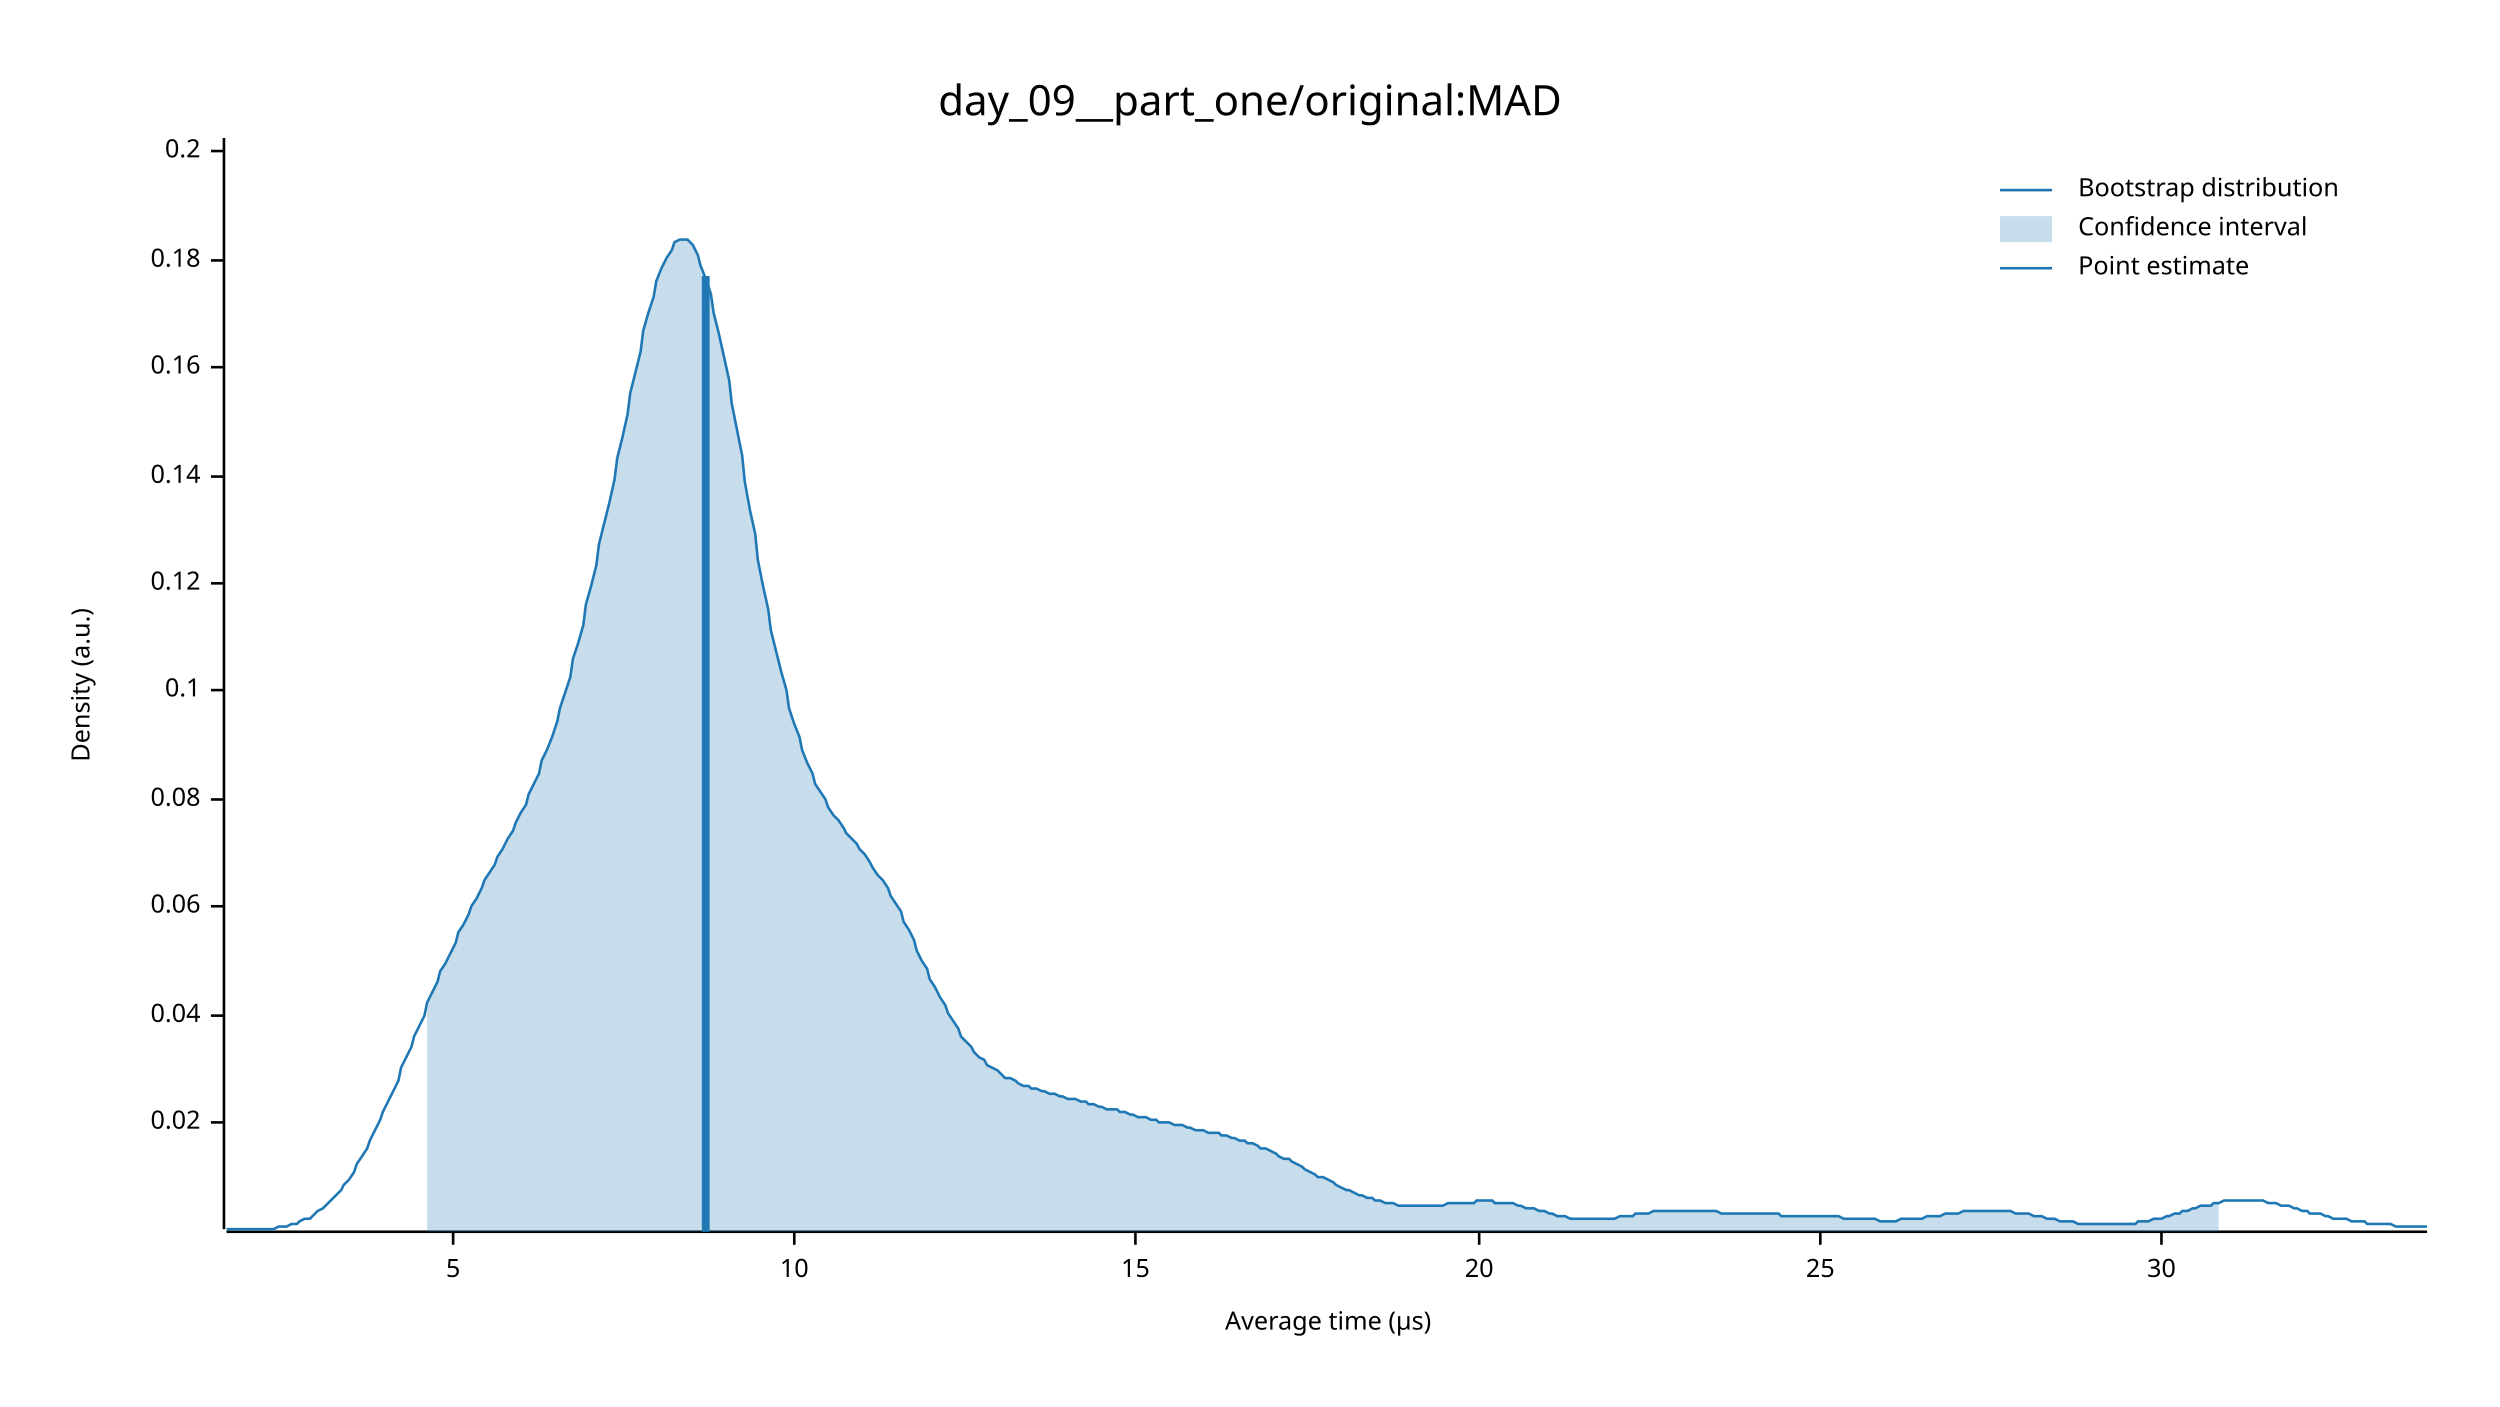
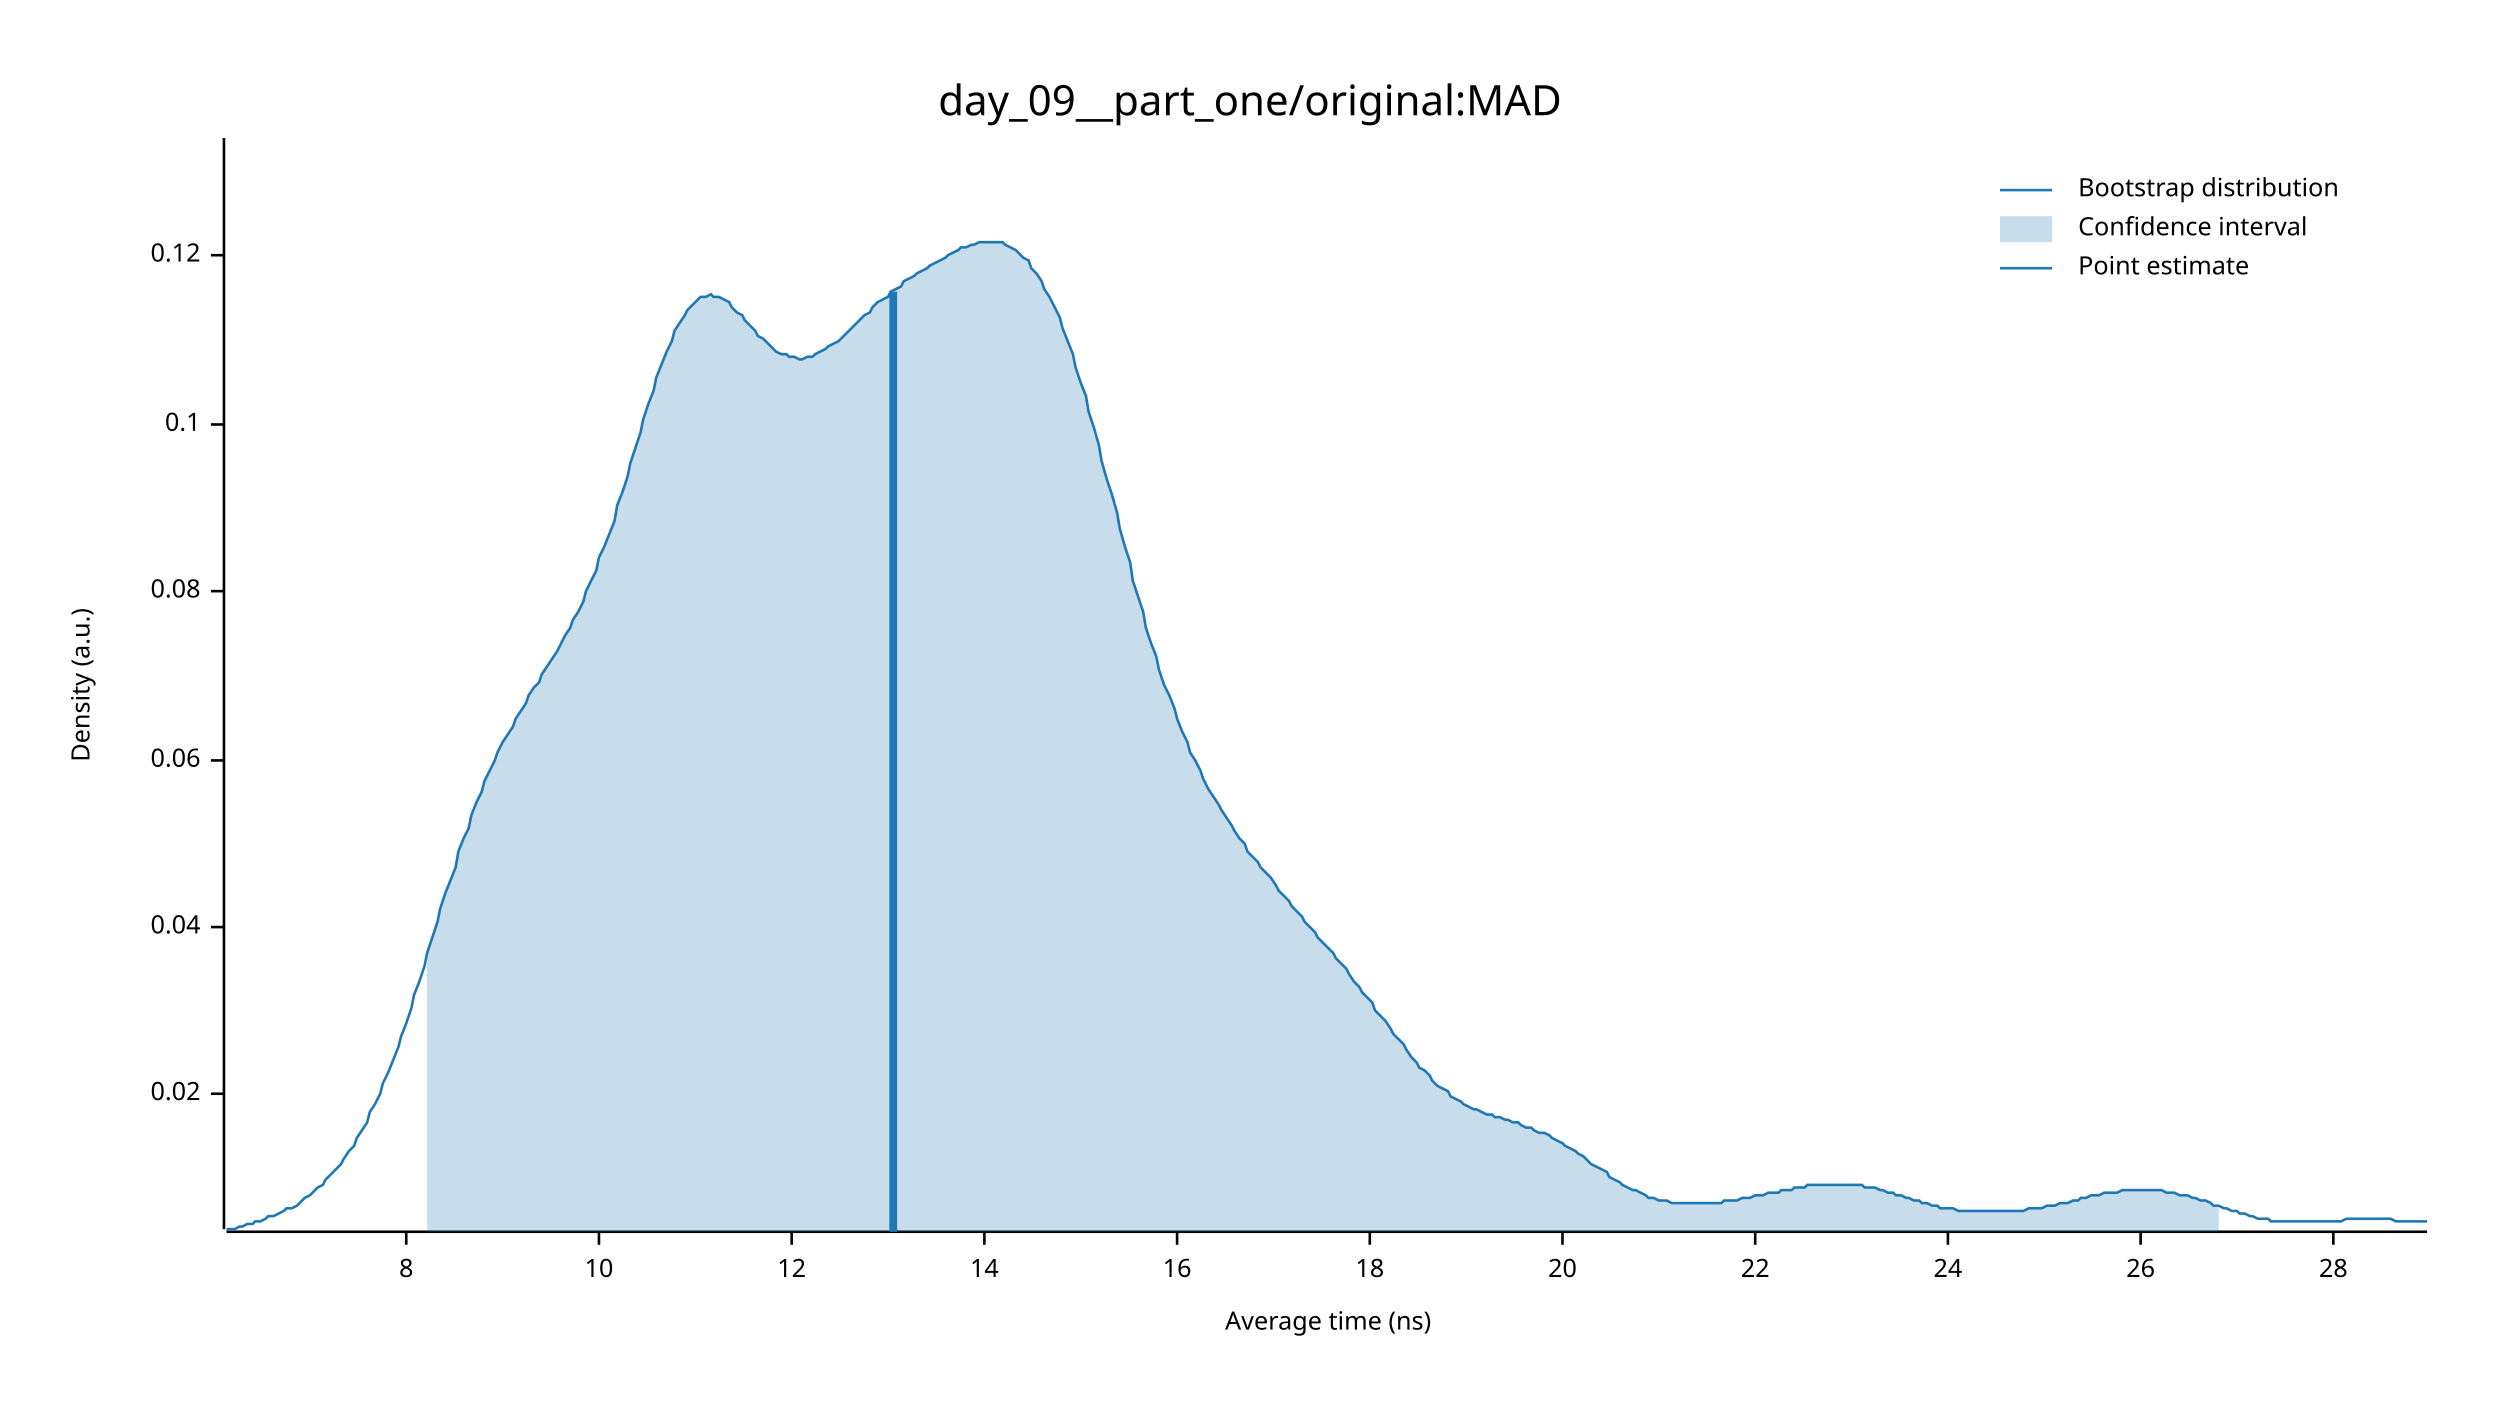
<svg xmlns="http://www.w3.org/2000/svg" width="960" height="540" viewBox="0 0 960 540">
  <text x="480" y="32" dy="0.76em" text-anchor="middle" font-family="sans-serif" font-size="16.129" opacity="1" fill="#000000">
day_09__part_one/original:MAD
</text>
  <text x="27" y="263" dy="0.76em" text-anchor="middle" font-family="sans-serif" font-size="9.677" opacity="1" fill="#000000" transform="rotate(270, 27, 263)">
Density (a.u.)
</text>
  <text x="510" y="513" dy="-0.5ex" text-anchor="middle" font-family="sans-serif" font-size="9.677" opacity="1" fill="#000000">
- Average time (µs)
+ Average time (ns)
</text>
  <polyline fill="none" opacity="1" stroke="#000000" stroke-width="1" points="86,53 86,472 " />
-   <text x="77" y="431" dy="0.5ex" text-anchor="end" font-family="sans-serif" font-size="9.677" opacity="1" fill="#000000">
+   <text x="77" y="420" dy="0.5ex" text-anchor="end" font-family="sans-serif" font-size="9.677" opacity="1" fill="#000000">
0.02
</text>
-   <polyline fill="none" opacity="1" stroke="#000000" stroke-width="1" points="81,431 86,431 " />
-   <text x="77" y="390" dy="0.5ex" text-anchor="end" font-family="sans-serif" font-size="9.677" opacity="1" fill="#000000">
+   <polyline fill="none" opacity="1" stroke="#000000" stroke-width="1" points="81,420 86,420 " />
+   <text x="77" y="356" dy="0.5ex" text-anchor="end" font-family="sans-serif" font-size="9.677" opacity="1" fill="#000000">
0.04
</text>
-   <polyline fill="none" opacity="1" stroke="#000000" stroke-width="1" points="81,390 86,390 " />
-   <text x="77" y="348" dy="0.5ex" text-anchor="end" font-family="sans-serif" font-size="9.677" opacity="1" fill="#000000">
+   <polyline fill="none" opacity="1" stroke="#000000" stroke-width="1" points="81,356 86,356 " />
+   <text x="77" y="292" dy="0.5ex" text-anchor="end" font-family="sans-serif" font-size="9.677" opacity="1" fill="#000000">
0.06
</text>
-   <polyline fill="none" opacity="1" stroke="#000000" stroke-width="1" points="81,348 86,348 " />
-   <text x="77" y="307" dy="0.5ex" text-anchor="end" font-family="sans-serif" font-size="9.677" opacity="1" fill="#000000">
+   <polyline fill="none" opacity="1" stroke="#000000" stroke-width="1" points="81,292 86,292 " />
+   <text x="77" y="227" dy="0.5ex" text-anchor="end" font-family="sans-serif" font-size="9.677" opacity="1" fill="#000000">
0.08
</text>
-   <polyline fill="none" opacity="1" stroke="#000000" stroke-width="1" points="81,307 86,307 " />
-   <text x="77" y="265" dy="0.5ex" text-anchor="end" font-family="sans-serif" font-size="9.677" opacity="1" fill="#000000">
+   <polyline fill="none" opacity="1" stroke="#000000" stroke-width="1" points="81,227 86,227 " />
+   <text x="77" y="163" dy="0.5ex" text-anchor="end" font-family="sans-serif" font-size="9.677" opacity="1" fill="#000000">
0.1
</text>
-   <polyline fill="none" opacity="1" stroke="#000000" stroke-width="1" points="81,265 86,265 " />
-   <text x="77" y="224" dy="0.5ex" text-anchor="end" font-family="sans-serif" font-size="9.677" opacity="1" fill="#000000">
+   <polyline fill="none" opacity="1" stroke="#000000" stroke-width="1" points="81,163 86,163 " />
+   <text x="77" y="98" dy="0.5ex" text-anchor="end" font-family="sans-serif" font-size="9.677" opacity="1" fill="#000000">
0.12
</text>
-   <polyline fill="none" opacity="1" stroke="#000000" stroke-width="1" points="81,224 86,224 " />
-   <text x="77" y="183" dy="0.5ex" text-anchor="end" font-family="sans-serif" font-size="9.677" opacity="1" fill="#000000">
- 0.14
+   <polyline fill="none" opacity="1" stroke="#000000" stroke-width="1" points="81,98 86,98 " />
+   <polyline fill="none" opacity="1" stroke="#000000" stroke-width="1" points="87,473 932,473 " />
+   <text x="156" y="483" dy="0.76em" text-anchor="middle" font-family="sans-serif" font-size="9.677" opacity="1" fill="#000000">
+ 8
</text>
-   <polyline fill="none" opacity="1" stroke="#000000" stroke-width="1" points="81,183 86,183 " />
-   <text x="77" y="141" dy="0.5ex" text-anchor="end" font-family="sans-serif" font-size="9.677" opacity="1" fill="#000000">
- 0.16
- </text>
-   <polyline fill="none" opacity="1" stroke="#000000" stroke-width="1" points="81,141 86,141 " />
-   <text x="77" y="100" dy="0.5ex" text-anchor="end" font-family="sans-serif" font-size="9.677" opacity="1" fill="#000000">
- 0.18
- </text>
-   <polyline fill="none" opacity="1" stroke="#000000" stroke-width="1" points="81,100 86,100 " />
-   <text x="77" y="58" dy="0.5ex" text-anchor="end" font-family="sans-serif" font-size="9.677" opacity="1" fill="#000000">
- 0.2
- </text>
-   <polyline fill="none" opacity="1" stroke="#000000" stroke-width="1" points="81,58 86,58 " />
-   <polyline fill="none" opacity="1" stroke="#000000" stroke-width="1" points="87,473 932,473 " />
-   <text x="174" y="483" dy="0.76em" text-anchor="middle" font-family="sans-serif" font-size="9.677" opacity="1" fill="#000000">
- 5
- </text>
-   <polyline fill="none" opacity="1" stroke="#000000" stroke-width="1" points="174,473 174,478 " />
-   <text x="305" y="483" dy="0.76em" text-anchor="middle" font-family="sans-serif" font-size="9.677" opacity="1" fill="#000000">
+   <polyline fill="none" opacity="1" stroke="#000000" stroke-width="1" points="156,473 156,478 " />
+   <text x="230" y="483" dy="0.76em" text-anchor="middle" font-family="sans-serif" font-size="9.677" opacity="1" fill="#000000">
10
</text>
-   <polyline fill="none" opacity="1" stroke="#000000" stroke-width="1" points="305,473 305,478 " />
-   <text x="436" y="483" dy="0.76em" text-anchor="middle" font-family="sans-serif" font-size="9.677" opacity="1" fill="#000000">
- 15
+   <polyline fill="none" opacity="1" stroke="#000000" stroke-width="1" points="230,473 230,478 " />
+   <text x="304" y="483" dy="0.76em" text-anchor="middle" font-family="sans-serif" font-size="9.677" opacity="1" fill="#000000">
+ 12
</text>
-   <polyline fill="none" opacity="1" stroke="#000000" stroke-width="1" points="436,473 436,478 " />
-   <text x="568" y="483" dy="0.76em" text-anchor="middle" font-family="sans-serif" font-size="9.677" opacity="1" fill="#000000">
+   <polyline fill="none" opacity="1" stroke="#000000" stroke-width="1" points="304,473 304,478 " />
+   <text x="378" y="483" dy="0.76em" text-anchor="middle" font-family="sans-serif" font-size="9.677" opacity="1" fill="#000000">
+ 14
+ </text>
+   <polyline fill="none" opacity="1" stroke="#000000" stroke-width="1" points="378,473 378,478 " />
+   <text x="452" y="483" dy="0.76em" text-anchor="middle" font-family="sans-serif" font-size="9.677" opacity="1" fill="#000000">
+ 16
+ </text>
+   <polyline fill="none" opacity="1" stroke="#000000" stroke-width="1" points="452,473 452,478 " />
+   <text x="526" y="483" dy="0.76em" text-anchor="middle" font-family="sans-serif" font-size="9.677" opacity="1" fill="#000000">
+ 18
+ </text>
+   <polyline fill="none" opacity="1" stroke="#000000" stroke-width="1" points="526,473 526,478 " />
+   <text x="600" y="483" dy="0.76em" text-anchor="middle" font-family="sans-serif" font-size="9.677" opacity="1" fill="#000000">
20
</text>
-   <polyline fill="none" opacity="1" stroke="#000000" stroke-width="1" points="568,473 568,478 " />
-   <text x="699" y="483" dy="0.76em" text-anchor="middle" font-family="sans-serif" font-size="9.677" opacity="1" fill="#000000">
- 25
+   <polyline fill="none" opacity="1" stroke="#000000" stroke-width="1" points="600,473 600,478 " />
+   <text x="674" y="483" dy="0.76em" text-anchor="middle" font-family="sans-serif" font-size="9.677" opacity="1" fill="#000000">
+ 22
</text>
-   <polyline fill="none" opacity="1" stroke="#000000" stroke-width="1" points="699,473 699,478 " />
-   <text x="830" y="483" dy="0.76em" text-anchor="middle" font-family="sans-serif" font-size="9.677" opacity="1" fill="#000000">
- 30
+   <polyline fill="none" opacity="1" stroke="#000000" stroke-width="1" points="674,473 674,478 " />
+   <text x="748" y="483" dy="0.76em" text-anchor="middle" font-family="sans-serif" font-size="9.677" opacity="1" fill="#000000">
+ 24
</text>
-   <polyline fill="none" opacity="1" stroke="#000000" stroke-width="1" points="830,473 830,478 " />
-   <polyline fill="none" opacity="1" stroke="#1F78B4" stroke-width="1" points="87,472 88,472 90,472 92,472 93,472 95,472 97,472 98,472 100,472 102,472 103,472 105,472 107,471 109,471 110,471 112,470 114,470 115,469 117,468 119,468 120,467 122,465 124,464 125,463 127,461 129,459 131,457 132,455 134,453 136,450 137,447 139,444 141,441 142,438 144,434 146,430 147,427 149,423 151,419 153,415 154,410 156,406 158,402 159,398 161,394 163,390 164,385 166,381 168,377 169,373 171,370 173,366 175,362 176,358 178,355 180,351 181,348 183,345 185,341 186,338 188,335 190,332 191,329 193,326 195,322 197,319 198,316 200,312 202,309 203,305 205,301 207,297 208,292 210,288 212,283 214,277 215,272 217,266 219,260 220,253 222,247 224,240 225,232 227,225 229,217 230,209 232,201 234,193 236,184 237,176 239,168 241,159 242,151 244,143 246,135 247,127 249,120 251,114 252,108 254,103 256,99 258,96 259,93 261,92 263,92 264,92 266,94 268,98 269,102 271,107 273,113 274,120 276,128 278,137 280,146 281,155 283,165 285,175 286,185 288,196 290,205 291,215 293,225 295,234 296,242 298,250 300,258 302,265 303,272 305,278 307,283 308,288 310,293 312,297 313,301 315,304 317,307 318,310 320,313 322,315 324,318 325,320 327,322 329,324 330,326 332,328 334,331 335,333 337,336 339,338 341,341 342,344 344,347 346,350 347,354 349,357 351,361 352,365 354,369 356,372 357,376 359,379 361,383 363,386 364,389 366,392 368,395 369,398 371,400 373,402 374,404 376,406 378,407 379,409 381,410 383,411 385,413 386,414 388,414 390,415 391,416 393,417 395,417 396,418 398,418 400,419 401,419 403,420 405,420 407,421 408,421 410,422 412,422 413,422 415,423 417,423 418,424 420,424 422,425 423,425 425,426 427,426 429,426 430,427 432,427 434,428 435,428 437,429 439,429 440,429 442,430 444,430 445,431 447,431 449,431 451,432 452,432 454,432 456,433 457,433 459,434 461,434 462,434 464,435 466,435 468,435 469,436 471,436 473,437 474,437 476,438 478,438 479,439 481,439 483,440 484,441 486,441 488,442 490,443 491,444 493,445 495,445 496,446 498,447 500,448 501,449 503,450 505,451 506,452 508,452 510,453 512,454 513,455 515,456 517,457 518,457 520,458 522,459 523,459 525,460 527,460 528,461 530,461 532,462 534,462 535,462 537,463 539,463 540,463 542,463 544,463 545,463 547,463 549,463 550,463 552,463 554,463 556,462 557,462 559,462 561,462 562,462 564,462 566,462 567,461 569,461 571,461 573,461 574,462 576,462 578,462 579,462 581,462 583,463 584,463 586,464 588,464 589,464 591,465 593,465 595,466 596,466 598,467 600,467 601,467 603,468 605,468 606,468 608,468 610,468 611,468 613,468 615,468 617,468 618,468 620,468 622,467 623,467 625,467 627,467 628,466 630,466 632,466 633,466 635,465 637,465 639,465 640,465 642,465 644,465 645,465 647,465 649,465 650,465 652,465 654,465 655,465 657,465 659,465 661,466 662,466 664,466 666,466 667,466 669,466 671,466 672,466 674,466 676,466 677,466 679,466 681,466 683,466 684,467 686,467 688,467 689,467 691,467 693,467 694,467 696,467 698,467 700,467 701,467 703,467 705,467 706,467 708,468 710,468 711,468 713,468 715,468 716,468 718,468 720,468 722,469 723,469 725,469 727,469 728,469 730,468 732,468 733,468 735,468 737,468 738,468 740,467 742,467 744,467 745,467 747,466 749,466 750,466 752,466 754,465 755,465 757,465 759,465 760,465 762,465 764,465 766,465 767,465 769,465 771,465 772,465 774,466 776,466 777,466 779,466 781,467 782,467 784,467 786,468 788,468 789,468 791,469 793,469 794,469 796,469 798,470 799,470 801,470 803,470 804,470 806,470 808,470 810,470 811,470 813,470 815,470 816,470 818,470 820,470 821,469 823,469 825,469 827,468 828,468 830,468 832,467 833,467 835,466 837,466 838,465 840,465 842,464 843,464 845,463 847,463 849,463 850,462 852,462 854,461 855,461 857,461 859,461 860,461 862,461 864,461 865,461 867,461 869,461 871,462 872,462 874,462 876,463 877,463 879,463 881,464 882,464 884,465 886,465 887,466 889,466 891,466 893,467 894,467 896,468 898,468 899,468 901,468 903,469 904,469 906,469 908,469 909,470 911,470 913,470 915,470 916,470 918,470 920,471 921,471 923,471 925,471 926,471 928,471 930,471 932,471 " />
-   <polygon opacity="0.25" fill="#1F78B4" points="164,385 166,381 168,377 169,373 171,370 173,366 175,362 176,358 178,355 180,351 181,348 183,345 185,341 186,338 188,335 190,332 191,329 193,326 195,322 197,319 198,316 200,312 202,309 203,305 205,301 207,297 208,292 210,288 212,283 214,277 215,272 217,266 219,260 220,253 222,247 224,240 225,232 227,225 229,217 230,209 232,201 234,193 236,184 237,176 239,168 241,159 242,151 244,143 246,135 247,127 249,120 251,114 252,108 254,103 256,99 258,96 259,93 261,92 263,92 264,92 266,94 268,98 269,102 271,107 273,113 274,120 276,128 278,137 280,146 281,155 283,165 285,175 286,185 288,196 290,205 291,215 293,225 295,234 296,242 298,250 300,258 302,265 303,272 305,278 307,283 308,288 310,293 312,297 313,301 315,304 317,307 318,310 320,313 322,315 324,318 325,320 327,322 329,324 330,326 332,328 334,331 335,333 337,336 339,338 341,341 342,344 344,347 346,350 347,354 349,357 351,361 352,365 354,369 356,372 357,376 359,379 361,383 363,386 364,389 366,392 368,395 369,398 371,400 373,402 374,404 376,406 378,407 379,409 381,410 383,411 385,413 386,414 388,414 390,415 391,416 393,417 395,417 396,418 398,418 400,419 401,419 403,420 405,420 407,421 408,421 410,422 412,422 413,422 415,423 417,423 418,424 420,424 422,425 423,425 425,426 427,426 429,426 430,427 432,427 434,428 435,428 437,429 439,429 440,429 442,430 444,430 445,431 447,431 449,431 451,432 452,432 454,432 456,433 457,433 459,434 461,434 462,434 464,435 466,435 468,435 469,436 471,436 473,437 474,437 476,438 478,438 479,439 481,439 483,440 484,441 486,441 488,442 490,443 491,444 493,445 495,445 496,446 498,447 500,448 501,449 503,450 505,451 506,452 508,452 510,453 512,454 513,455 515,456 517,457 518,457 520,458 522,459 523,459 525,460 527,460 528,461 530,461 532,462 534,462 535,462 537,463 539,463 540,463 542,463 544,463 545,463 547,463 549,463 550,463 552,463 554,463 556,462 557,462 559,462 561,462 562,462 564,462 566,462 567,461 569,461 571,461 573,461 574,462 576,462 578,462 579,462 581,462 583,463 584,463 586,464 588,464 589,464 591,465 593,465 595,466 596,466 598,467 600,467 601,467 603,468 605,468 606,468 608,468 610,468 611,468 613,468 615,468 617,468 618,468 620,468 622,467 623,467 625,467 627,467 628,466 630,466 632,466 633,466 635,465 637,465 639,465 640,465 642,465 644,465 645,465 647,465 649,465 650,465 652,465 654,465 655,465 657,465 659,465 661,466 662,466 664,466 666,466 667,466 669,466 671,466 672,466 674,466 676,466 677,466 679,466 681,466 683,466 684,467 686,467 688,467 689,467 691,467 693,467 694,467 696,467 698,467 700,467 701,467 703,467 705,467 706,467 708,468 710,468 711,468 713,468 715,468 716,468 718,468 720,468 722,469 723,469 725,469 727,469 728,469 730,468 732,468 733,468 735,468 737,468 738,468 740,467 742,467 744,467 745,467 747,466 749,466 750,466 752,466 754,465 755,465 757,465 759,465 760,465 762,465 764,465 766,465 767,465 769,465 771,465 772,465 774,466 776,466 777,466 779,466 781,467 782,467 784,467 786,468 788,468 789,468 791,469 793,469 794,469 796,469 798,470 799,470 801,470 803,470 804,470 806,470 808,470 810,470 811,470 813,470 815,470 816,470 818,470 820,470 821,469 823,469 825,469 827,468 828,468 830,468 832,467 833,467 835,466 837,466 838,465 840,465 842,464 843,464 845,463 847,463 849,463 850,462 852,462 852,473 164,473 " />
-   <polyline fill="none" opacity="1" stroke="#1F78B4" stroke-width="3" points="271,473 271,106 " />
+   <polyline fill="none" opacity="1" stroke="#000000" stroke-width="1" points="748,473 748,478 " />
+   <text x="822" y="483" dy="0.76em" text-anchor="middle" font-family="sans-serif" font-size="9.677" opacity="1" fill="#000000">
+ 26
+ </text>
+   <polyline fill="none" opacity="1" stroke="#000000" stroke-width="1" points="822,473 822,478 " />
+   <text x="896" y="483" dy="0.76em" text-anchor="middle" font-family="sans-serif" font-size="9.677" opacity="1" fill="#000000">
+ 28
+ </text>
+   <polyline fill="none" opacity="1" stroke="#000000" stroke-width="1" points="896,473 896,478 " />
+   <polyline fill="none" opacity="1" stroke="#1F78B4" stroke-width="1" points="87,472 88,472 90,472 92,471 93,471 95,470 97,470 98,469 100,469 102,468 103,467 105,467 107,466 109,465 110,464 112,464 114,463 115,462 117,460 119,459 120,458 122,456 124,455 125,453 127,451 129,449 131,447 132,445 134,442 136,440 137,437 139,434 141,431 142,427 144,424 146,420 147,416 149,412 151,407 153,402 154,398 156,393 158,387 159,382 161,377 163,371 164,366 166,360 168,354 169,349 171,343 173,338 175,333 176,327 178,322 180,318 181,313 183,308 185,304 186,300 188,296 190,292 191,289 193,285 195,282 197,279 198,276 200,273 202,270 203,267 205,264 207,262 208,259 210,256 212,253 214,250 215,248 217,244 219,241 220,238 222,235 224,231 225,227 227,223 229,219 230,214 232,210 234,205 236,200 237,194 239,189 241,183 242,178 244,172 246,166 247,161 249,155 251,150 252,145 254,140 256,135 258,131 259,127 261,124 263,121 264,119 266,117 268,115 269,114 271,114 273,113 274,114 276,114 278,115 280,116 281,118 283,120 285,121 286,123 288,125 290,127 291,129 293,130 295,132 296,133 298,135 300,136 302,136 303,137 305,137 307,138 308,138 310,137 312,137 313,136 315,135 317,134 318,133 320,132 322,131 324,129 325,128 327,126 329,124 330,123 332,121 334,120 335,118 337,116 339,115 341,114 342,112 344,111 346,110 347,108 349,107 351,106 352,105 354,104 356,103 357,102 359,101 361,100 363,99 364,98 366,97 368,96 369,95 371,95 373,94 374,94 376,93 378,93 379,93 381,93 383,93 385,93 386,94 388,95 390,96 391,97 393,99 395,100 396,103 398,105 400,108 401,111 403,114 405,118 407,122 408,126 410,131 412,136 413,141 415,147 417,152 418,158 420,164 422,171 423,177 425,184 427,190 429,197 430,203 432,210 434,216 435,223 437,229 439,235 440,241 442,247 444,252 445,257 447,263 449,267 451,272 452,276 454,281 456,285 457,289 459,292 461,296 462,299 464,303 466,306 468,309 469,311 471,314 473,317 474,319 476,322 478,324 479,327 481,329 483,331 484,333 486,335 488,337 490,340 491,342 493,344 495,346 496,348 498,350 500,352 501,354 503,356 505,358 506,360 508,362 510,364 512,366 513,368 515,370 517,372 518,374 520,377 522,379 523,381 525,383 527,385 528,388 530,390 532,392 534,395 535,397 537,399 539,401 540,403 542,406 544,408 545,410 547,411 549,413 550,415 552,417 554,418 556,419 557,421 559,422 561,423 562,424 564,425 566,426 567,426 569,427 571,428 573,428 574,429 576,429 578,430 579,430 581,431 583,431 584,432 586,433 588,433 589,434 591,435 593,435 595,436 596,437 598,438 600,439 601,440 603,441 605,442 606,443 608,444 610,446 611,447 613,448 615,449 617,450 618,452 620,453 622,454 623,455 625,456 627,457 628,457 630,458 632,459 633,460 635,460 637,461 639,461 640,461 642,462 644,462 645,462 647,462 649,462 650,462 652,462 654,462 655,462 657,462 659,462 661,462 662,461 664,461 666,461 667,461 669,460 671,460 672,460 674,459 676,459 677,459 679,458 681,458 683,458 684,457 686,457 688,457 689,456 691,456 693,456 694,455 696,455 698,455 700,455 701,455 703,455 705,455 706,455 708,455 710,455 711,455 713,455 715,455 716,456 718,456 720,456 722,457 723,457 725,458 727,458 728,459 730,459 732,460 733,460 735,461 737,461 738,462 740,462 742,463 744,463 745,464 747,464 749,464 750,464 752,465 754,465 755,465 757,465 759,465 760,465 762,465 764,465 766,465 767,465 769,465 771,465 772,465 774,465 776,465 777,465 779,464 781,464 782,464 784,464 786,463 788,463 789,463 791,462 793,462 794,462 796,461 798,461 799,460 801,460 803,459 804,459 806,459 808,458 810,458 811,458 813,458 815,457 816,457 818,457 820,457 821,457 823,457 825,457 827,457 828,457 830,457 832,458 833,458 835,458 837,459 838,459 840,459 842,460 843,460 845,461 847,461 849,462 850,463 852,463 854,464 855,464 857,465 859,465 860,466 862,466 864,467 865,467 867,468 869,468 871,468 872,469 874,469 876,469 877,469 879,469 881,469 882,469 884,469 886,469 887,469 889,469 891,469 893,469 894,469 896,469 898,469 899,469 901,468 903,468 904,468 906,468 908,468 909,468 911,468 913,468 915,468 916,468 918,468 920,469 921,469 923,469 925,469 926,469 928,469 930,469 932,469 " />
+   <polygon opacity="0.25" fill="#1F78B4" points="164,366 166,360 168,354 169,349 171,343 173,338 175,333 176,327 178,322 180,318 181,313 183,308 185,304 186,300 188,296 190,292 191,289 193,285 195,282 197,279 198,276 200,273 202,270 203,267 205,264 207,262 208,259 210,256 212,253 214,250 215,248 217,244 219,241 220,238 222,235 224,231 225,227 227,223 229,219 230,214 232,210 234,205 236,200 237,194 239,189 241,183 242,178 244,172 246,166 247,161 249,155 251,150 252,145 254,140 256,135 258,131 259,127 261,124 263,121 264,119 266,117 268,115 269,114 271,114 273,113 274,114 276,114 278,115 280,116 281,118 283,120 285,121 286,123 288,125 290,127 291,129 293,130 295,132 296,133 298,135 300,136 302,136 303,137 305,137 307,138 308,138 310,137 312,137 313,136 315,135 317,134 318,133 320,132 322,131 324,129 325,128 327,126 329,124 330,123 332,121 334,120 335,118 337,116 339,115 341,114 342,112 344,111 346,110 347,108 349,107 351,106 352,105 354,104 356,103 357,102 359,101 361,100 363,99 364,98 366,97 368,96 369,95 371,95 373,94 374,94 376,93 378,93 379,93 381,93 383,93 385,93 386,94 388,95 390,96 391,97 393,99 395,100 396,103 398,105 400,108 401,111 403,114 405,118 407,122 408,126 410,131 412,136 413,141 415,147 417,152 418,158 420,164 422,171 423,177 425,184 427,190 429,197 430,203 432,210 434,216 435,223 437,229 439,235 440,241 442,247 444,252 445,257 447,263 449,267 451,272 452,276 454,281 456,285 457,289 459,292 461,296 462,299 464,303 466,306 468,309 469,311 471,314 473,317 474,319 476,322 478,324 479,327 481,329 483,331 484,333 486,335 488,337 490,340 491,342 493,344 495,346 496,348 498,350 500,352 501,354 503,356 505,358 506,360 508,362 510,364 512,366 513,368 515,370 517,372 518,374 520,377 522,379 523,381 525,383 527,385 528,388 530,390 532,392 534,395 535,397 537,399 539,401 540,403 542,406 544,408 545,410 547,411 549,413 550,415 552,417 554,418 556,419 557,421 559,422 561,423 562,424 564,425 566,426 567,426 569,427 571,428 573,428 574,429 576,429 578,430 579,430 581,431 583,431 584,432 586,433 588,433 589,434 591,435 593,435 595,436 596,437 598,438 600,439 601,440 603,441 605,442 606,443 608,444 610,446 611,447 613,448 615,449 617,450 618,452 620,453 622,454 623,455 625,456 627,457 628,457 630,458 632,459 633,460 635,460 637,461 639,461 640,461 642,462 644,462 645,462 647,462 649,462 650,462 652,462 654,462 655,462 657,462 659,462 661,462 662,461 664,461 666,461 667,461 669,460 671,460 672,460 674,459 676,459 677,459 679,458 681,458 683,458 684,457 686,457 688,457 689,456 691,456 693,456 694,455 696,455 698,455 700,455 701,455 703,455 705,455 706,455 708,455 710,455 711,455 713,455 715,455 716,456 718,456 720,456 722,457 723,457 725,458 727,458 728,459 730,459 732,460 733,460 735,461 737,461 738,462 740,462 742,463 744,463 745,464 747,464 749,464 750,464 752,465 754,465 755,465 757,465 759,465 760,465 762,465 764,465 766,465 767,465 769,465 771,465 772,465 774,465 776,465 777,465 779,464 781,464 782,464 784,464 786,463 788,463 789,463 791,462 793,462 794,462 796,461 798,461 799,460 801,460 803,459 804,459 806,459 808,458 810,458 811,458 813,458 815,457 816,457 818,457 820,457 821,457 823,457 825,457 827,457 828,457 830,457 832,458 833,458 835,458 837,459 838,459 840,459 842,460 843,460 845,461 847,461 849,462 850,463 852,463 852,473 164,473 " />
+   <polyline fill="none" opacity="1" stroke="#1F78B4" stroke-width="3" points="343,473 343,112 " />
  <text x="798" y="68" dy="0.76em" text-anchor="start" font-family="sans-serif" font-size="9.677" opacity="1" fill="#000000">
Bootstrap distribution
</text>
  <text x="798" y="83" dy="0.76em" text-anchor="start" font-family="sans-serif" font-size="9.677" opacity="1" fill="#000000">
Confidence interval
</text>
  <text x="798" y="98" dy="0.76em" text-anchor="start" font-family="sans-serif" font-size="9.677" opacity="1" fill="#000000">
Point estimate
</text>
  <polyline fill="none" opacity="1" stroke="#1F78B4" stroke-width="1" points="768,73 788,73 " />
  <rect x="768" y="83" width="20" height="10" opacity="0.25" fill="#1F78B4" stroke="none" />
  <polyline fill="none" opacity="1" stroke="#1F78B4" stroke-width="1" points="768,103 788,103 " />
</svg>
